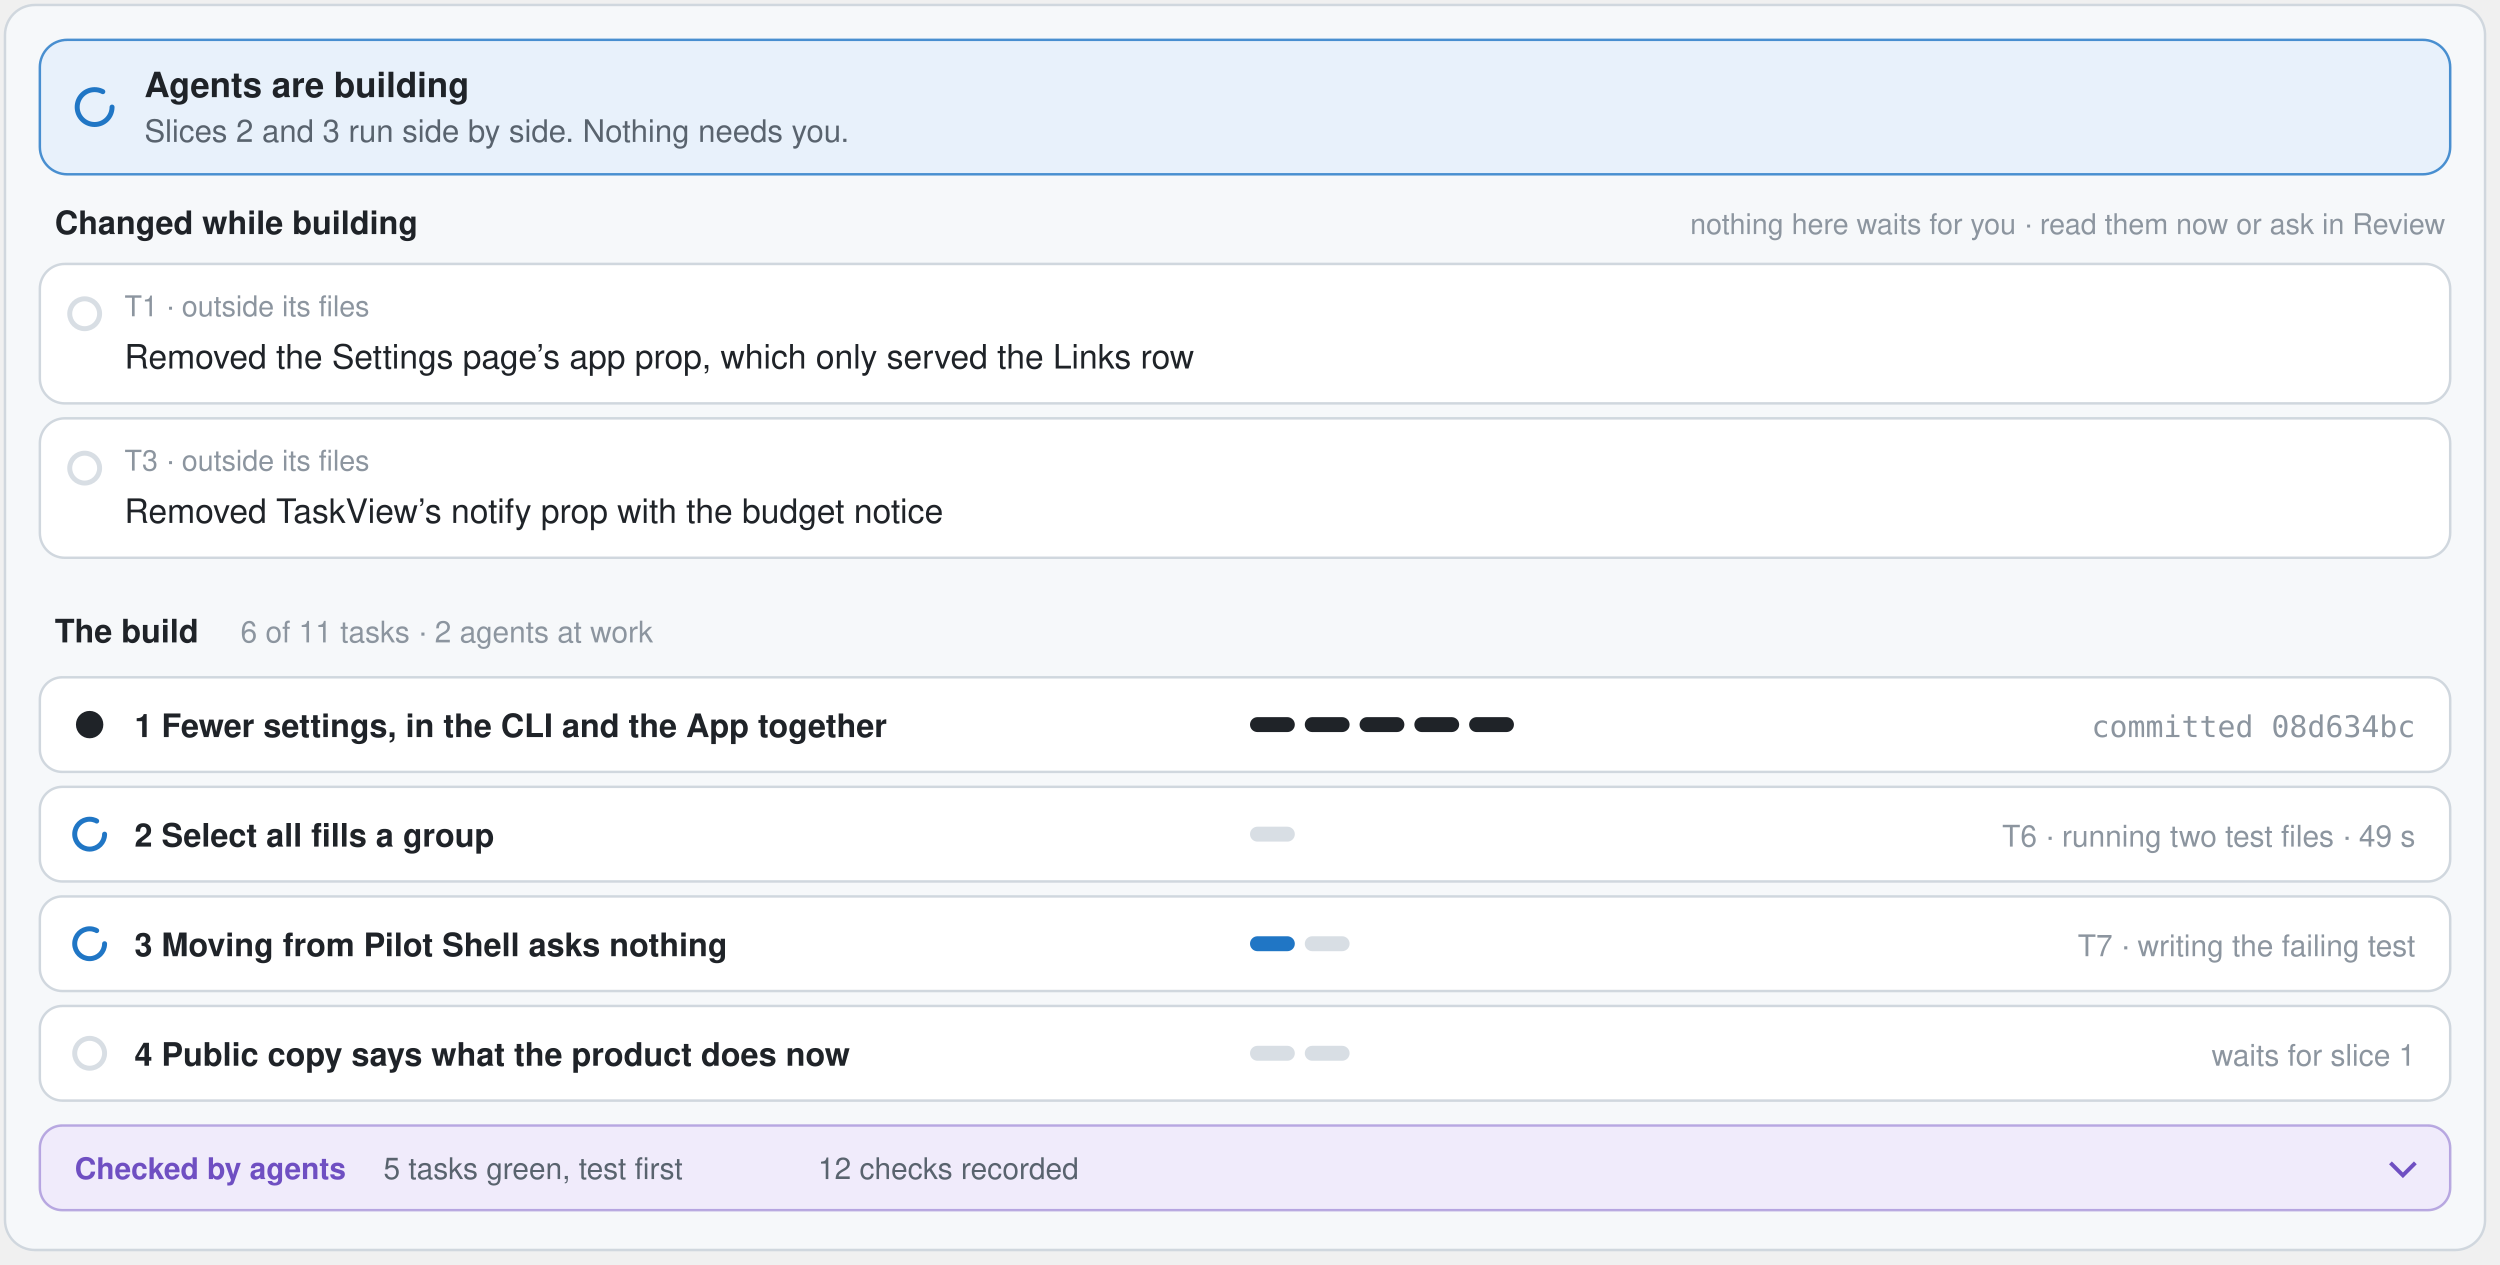
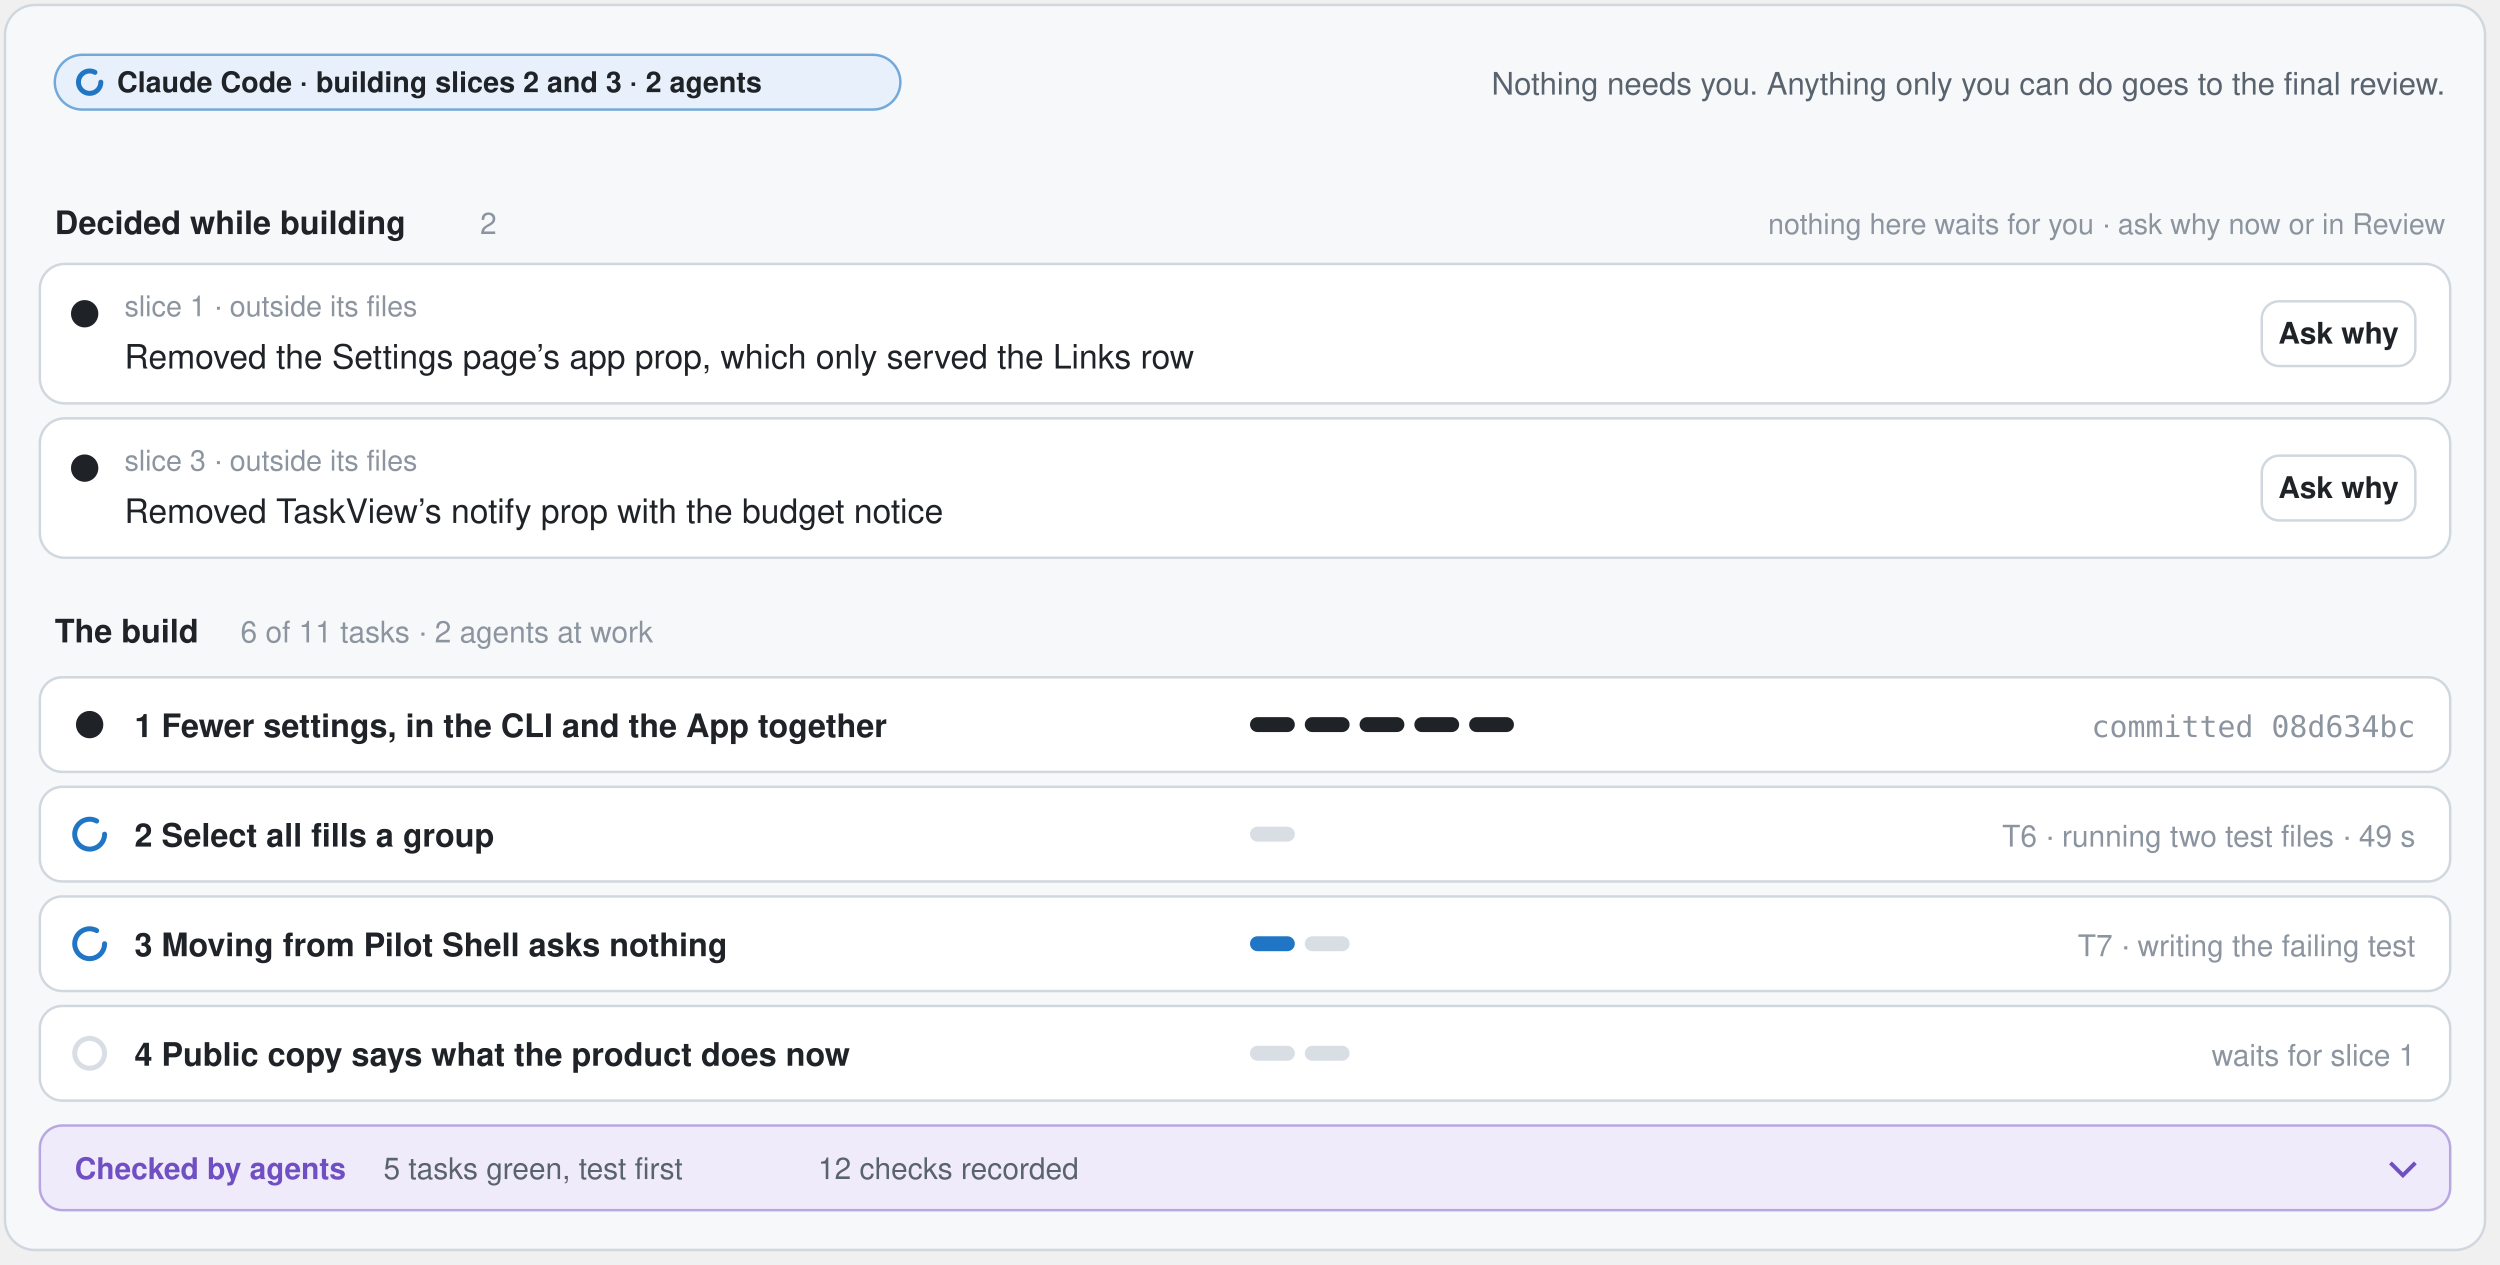
- <svg xmlns="http://www.w3.org/2000/svg" width="1004" height="508" viewBox="-2 -2 1004 508" role="img" aria-label="The Implement step: agents are building and nothing needs you; what the agent decided on its own is listed under Changed while building; the slices fill in with what each agent does now">
+ <svg xmlns="http://www.w3.org/2000/svg" width="1004" height="508" viewBox="-2 -2 1004 508" role="img" aria-label="The Implement step: the status pill says Claude Code is building and nothing needs you; what the agent decided on its own is listed under Decided while building, with Ask why; the slices fill in with what each agent does now">
  <rect x="0" y="0" width="996" height="500" rx="12" fill="#f6f8fa" stroke="#d0d7de" stroke-width="1" />
-   <rect x="14" y="14" width="968" height="54" rx="11" fill="#e8f1fb" stroke="#2076c5" stroke-opacity="0.8" />
-   <circle cx="36" cy="41.0" r="7" fill="none" stroke="#2076c5" stroke-width="2" stroke-dasharray="36.4 8.4" stroke-linecap="round" />
-   <text x="56" y="37" font-family="-apple-system, BlinkMacSystemFont, 'Segoe UI', 'Helvetica Neue', Helvetica, Arial, sans-serif" font-size="14" font-weight="650" fill="#1f2328" text-anchor="start">Agents are building</text>
-   <text x="56" y="55" font-family="-apple-system, BlinkMacSystemFont, 'Segoe UI', 'Helvetica Neue', Helvetica, Arial, sans-serif" font-size="12.5" font-weight="400" fill="#59636e" text-anchor="start">Slices 2 and 3 run side by side. Nothing needs you.</text>
-   <text x="20" y="92" font-family="-apple-system, BlinkMacSystemFont, 'Segoe UI', 'Helvetica Neue', Helvetica, Arial, sans-serif" font-size="13" font-weight="650" fill="#1f2328" text-anchor="start">Changed while building</text>
-   <text x="980" y="92" font-family="-apple-system, BlinkMacSystemFont, 'Segoe UI', 'Helvetica Neue', Helvetica, Arial, sans-serif" font-size="11.5" font-weight="500" fill="#8c959f" text-anchor="end">nothing here waits for you · read them now or ask in Review</text>
+   <rect x="20" y="20" width="339.6" height="22" rx="11" fill="#e8f1fb" stroke="#2076c5" stroke-opacity="0.6" />
+   <circle cx="34" cy="31" r="4.5" fill="none" stroke="#2076c5" stroke-width="2" stroke-dasharray="23.4 5.4" stroke-linecap="round" />
+   <text x="45" y="35" font-family="-apple-system, BlinkMacSystemFont, 'Segoe UI', 'Helvetica Neue', Helvetica, Arial, sans-serif" font-size="11.5" font-weight="600" fill="#1f2328" text-anchor="start">Claude Code · building slices 2 and 3 · 2 agents</text>
+   <text x="980" y="36" font-family="-apple-system, BlinkMacSystemFont, 'Segoe UI', 'Helvetica Neue', Helvetica, Arial, sans-serif" font-size="12.5" font-weight="500" fill="#59636e" text-anchor="end">Nothing needs you. Anything only you can do goes to the final review.</text>
+   <text x="20" y="92" font-family="-apple-system, BlinkMacSystemFont, 'Segoe UI', 'Helvetica Neue', Helvetica, Arial, sans-serif" font-size="13" font-weight="650" fill="#1f2328" text-anchor="start">Decided while building</text>
+   <text x="190.8" y="92" font-family="-apple-system, BlinkMacSystemFont, 'Segoe UI', 'Helvetica Neue', Helvetica, Arial, sans-serif" font-size="12" font-weight="500" fill="#8c959f" text-anchor="start">2</text>
+   <text x="980" y="92" font-family="-apple-system, BlinkMacSystemFont, 'Segoe UI', 'Helvetica Neue', Helvetica, Arial, sans-serif" font-size="11.5" font-weight="500" fill="#8c959f" text-anchor="end">nothing here waits for you · ask why now or in Review</text>
  <rect x="14" y="104" width="968" height="56" rx="10" fill="#ffffff" stroke="#d0d7de" />
-   <circle cx="32" cy="124" r="6" fill="none" stroke="#d8dee4" stroke-width="2" />
-   <text x="48" y="125" font-family="-apple-system, BlinkMacSystemFont, 'Segoe UI', 'Helvetica Neue', Helvetica, Arial, sans-serif" font-size="11.5" font-weight="500" fill="#8c959f" text-anchor="start">T1 · outside its files</text>
+   <circle cx="32" cy="124" r="5.5" fill="#1f2328" />
+   <text x="48" y="125" font-family="-apple-system, BlinkMacSystemFont, 'Segoe UI', 'Helvetica Neue', Helvetica, Arial, sans-serif" font-size="11.5" font-weight="500" fill="#8c959f" text-anchor="start">slice 1 · outside its files</text>
  <text x="48" y="146" font-family="-apple-system, BlinkMacSystemFont, 'Segoe UI', 'Helvetica Neue', Helvetica, Arial, sans-serif" font-size="13.5" font-weight="500" fill="#1f2328" text-anchor="start">Removed the Settings page’s app prop, which only served the Links row</text>
+   <rect x="906.32" y="119.0" width="61.68" height="26" rx="7" fill="#ffffff" stroke="#d0d7de" />
+   <text x="937.16" y="136.0" font-family="-apple-system, BlinkMacSystemFont, 'Segoe UI', 'Helvetica Neue', Helvetica, Arial, sans-serif" font-size="12" font-weight="600" fill="#1f2328" text-anchor="middle">Ask why</text>
  <rect x="14" y="166" width="968" height="56" rx="10" fill="#ffffff" stroke="#d0d7de" />
-   <circle cx="32" cy="186" r="6" fill="none" stroke="#d8dee4" stroke-width="2" />
-   <text x="48" y="187" font-family="-apple-system, BlinkMacSystemFont, 'Segoe UI', 'Helvetica Neue', Helvetica, Arial, sans-serif" font-size="11.5" font-weight="500" fill="#8c959f" text-anchor="start">T3 · outside its files</text>
+   <circle cx="32" cy="186" r="5.5" fill="#1f2328" />
+   <text x="48" y="187" font-family="-apple-system, BlinkMacSystemFont, 'Segoe UI', 'Helvetica Neue', Helvetica, Arial, sans-serif" font-size="11.5" font-weight="500" fill="#8c959f" text-anchor="start">slice 3 · outside its files</text>
  <text x="48" y="208" font-family="-apple-system, BlinkMacSystemFont, 'Segoe UI', 'Helvetica Neue', Helvetica, Arial, sans-serif" font-size="13.5" font-weight="500" fill="#1f2328" text-anchor="start">Removed TaskView’s notify prop with the budget notice</text>
+   <rect x="906.32" y="181.0" width="61.68" height="26" rx="7" fill="#ffffff" stroke="#d0d7de" />
+   <text x="937.16" y="198.0" font-family="-apple-system, BlinkMacSystemFont, 'Segoe UI', 'Helvetica Neue', Helvetica, Arial, sans-serif" font-size="12" font-weight="600" fill="#1f2328" text-anchor="middle">Ask why</text>
  <text x="20" y="256" font-family="-apple-system, BlinkMacSystemFont, 'Segoe UI', 'Helvetica Neue', Helvetica, Arial, sans-serif" font-size="13" font-weight="650" fill="#1f2328" text-anchor="start">The build</text>
  <text x="94.6" y="256" font-family="-apple-system, BlinkMacSystemFont, 'Segoe UI', 'Helvetica Neue', Helvetica, Arial, sans-serif" font-size="12" font-weight="500" fill="#8c959f" text-anchor="start">6 of 11 tasks · 2 agents at work</text>
  <rect x="14" y="270" width="968" height="38" rx="9" fill="#ffffff" stroke="#d0d7de" />
  <circle cx="34" cy="289" r="5.5" fill="#1f2328" />
  <text x="52" y="294" font-family="-apple-system, BlinkMacSystemFont, 'Segoe UI', 'Helvetica Neue', Helvetica, Arial, sans-serif" font-size="13" font-weight="600" fill="#1f2328" text-anchor="start">1  Fewer settings, in the CLI and the App together</text>
  <rect x="500" y="286" width="18" height="6" rx="3" fill="#1f2328" />
  <rect x="522" y="286" width="18" height="6" rx="3" fill="#1f2328" />
  <rect x="544" y="286" width="18" height="6" rx="3" fill="#1f2328" />
  <rect x="566" y="286" width="18" height="6" rx="3" fill="#1f2328" />
  <rect x="588" y="286" width="18" height="6" rx="3" fill="#1f2328" />
  <text x="968" y="294" font-family="ui-monospace, SFMono-Regular, Menlo, Consolas, monospace" font-size="12" font-weight="500" fill="#8c959f" text-anchor="end">committed 08d634bc</text>
  <rect x="14" y="314" width="968" height="38" rx="9" fill="#ffffff" stroke="#d0d7de" />
  <circle cx="34" cy="333" r="6" fill="none" stroke="#2076c5" stroke-width="2" stroke-dasharray="31.2 7.2" stroke-linecap="round" />
  <text x="52" y="338" font-family="-apple-system, BlinkMacSystemFont, 'Segoe UI', 'Helvetica Neue', Helvetica, Arial, sans-serif" font-size="13" font-weight="600" fill="#1f2328" text-anchor="start">2  Select all fills a group</text>
  <rect x="500" y="330" width="18" height="6" rx="3" fill="#d8dee4" />
  <text x="968" y="338" font-family="-apple-system, BlinkMacSystemFont, 'Segoe UI', 'Helvetica Neue', Helvetica, Arial, sans-serif" font-size="12" font-weight="500" fill="#8c959f" text-anchor="end">T6 · running two test files · 49 s</text>
  <rect x="14" y="358" width="968" height="38" rx="9" fill="#ffffff" stroke="#d0d7de" />
  <circle cx="34" cy="377" r="6" fill="none" stroke="#2076c5" stroke-width="2" stroke-dasharray="31.2 7.2" stroke-linecap="round" />
  <text x="52" y="382" font-family="-apple-system, BlinkMacSystemFont, 'Segoe UI', 'Helvetica Neue', Helvetica, Arial, sans-serif" font-size="13" font-weight="600" fill="#1f2328" text-anchor="start">3  Moving from Pilot Shell asks nothing</text>
  <rect x="500" y="374" width="18" height="6" rx="3" fill="#2076c5" />
  <rect x="522" y="374" width="18" height="6" rx="3" fill="#d8dee4" />
  <text x="968" y="382" font-family="-apple-system, BlinkMacSystemFont, 'Segoe UI', 'Helvetica Neue', Helvetica, Arial, sans-serif" font-size="12" font-weight="500" fill="#8c959f" text-anchor="end">T7 · writing the failing test</text>
  <rect x="14" y="402" width="968" height="38" rx="9" fill="#ffffff" stroke="#d0d7de" />
  <circle cx="34" cy="421" r="6" fill="none" stroke="#d8dee4" stroke-width="2" />
  <text x="52" y="426" font-family="-apple-system, BlinkMacSystemFont, 'Segoe UI', 'Helvetica Neue', Helvetica, Arial, sans-serif" font-size="13" font-weight="600" fill="#1f2328" text-anchor="start">4  Public copy says what the product does now</text>
  <rect x="500" y="418" width="18" height="6" rx="3" fill="#d8dee4" />
  <rect x="522" y="418" width="18" height="6" rx="3" fill="#d8dee4" />
  <text x="968" y="426" font-family="-apple-system, BlinkMacSystemFont, 'Segoe UI', 'Helvetica Neue', Helvetica, Arial, sans-serif" font-size="12" font-weight="500" fill="#8c959f" text-anchor="end">waits for slice 1</text>
  <rect x="14" y="450" width="968" height="34" rx="9" fill="#f0ebfb" stroke="#6f4fc2" stroke-opacity="0.45" />
  <text x="28" y="471.5" font-family="-apple-system, BlinkMacSystemFont, 'Segoe UI', 'Helvetica Neue', Helvetica, Arial, sans-serif" font-size="12" font-weight="700" fill="#6f4fc2" text-anchor="start">Checked by agents</text>
  <text x="152" y="471.5" font-family="-apple-system, BlinkMacSystemFont, 'Segoe UI', 'Helvetica Neue', Helvetica, Arial, sans-serif" font-size="12" font-weight="500" fill="#59636e" text-anchor="start">5 tasks green, test first</text>
  <text x="326.5" y="471.5" font-family="-apple-system, BlinkMacSystemFont, 'Segoe UI', 'Helvetica Neue', Helvetica, Arial, sans-serif" font-size="12" font-weight="500" fill="#59636e" text-anchor="start">12 checks recorded</text>
  <path d="M958 465.0 l5 5 l5 -5" fill="none" stroke="#6f4fc2" stroke-width="1.6" />
</svg>
